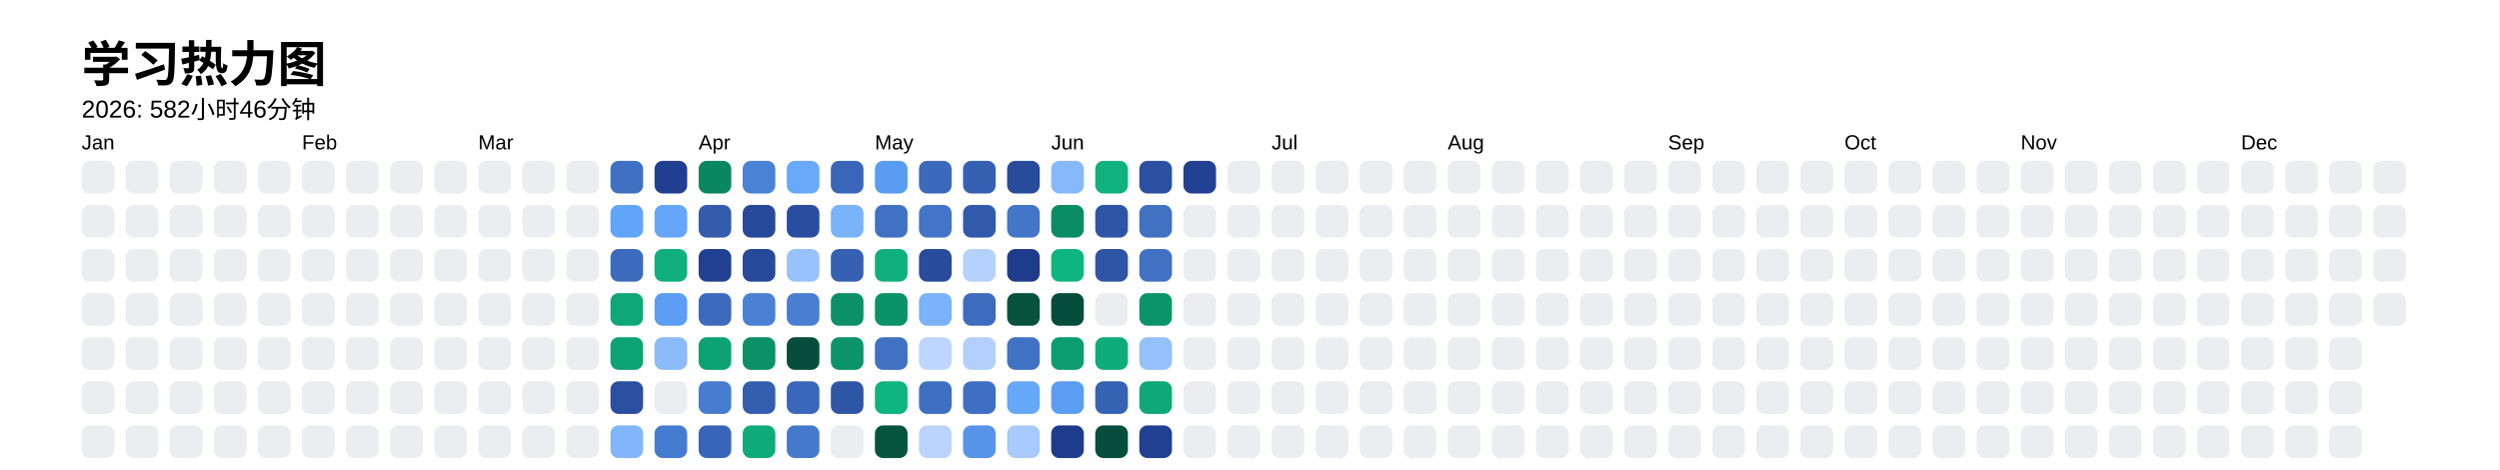
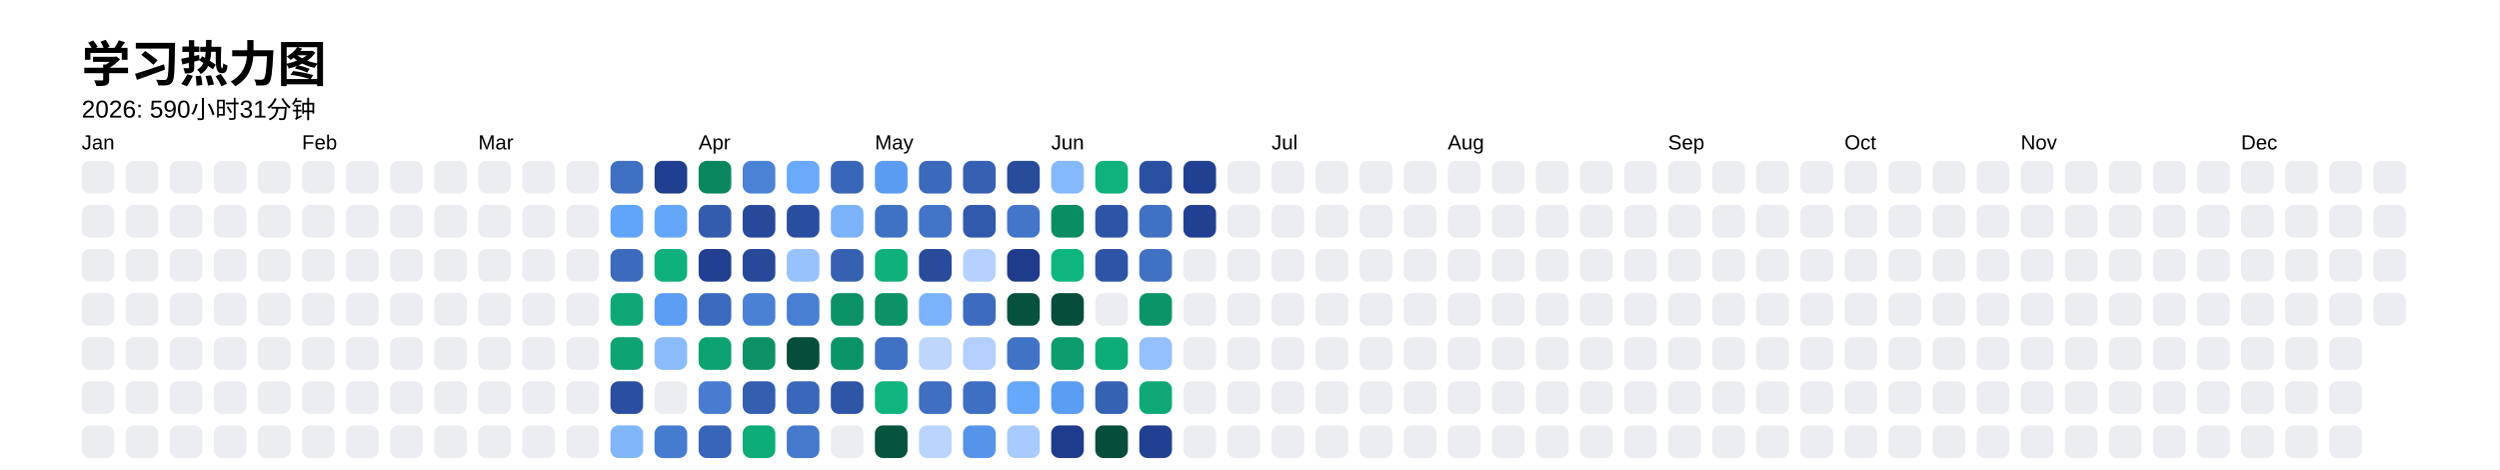
<svg xmlns="http://www.w3.org/2000/svg" style="background-color:white;" baseProfile="full" height="57.5mm" version="1.1" viewBox="0,0,306.2,57.5" width="306.2mm">
  <defs />
  <rect fill="#FFFFFF" height="57.5" width="306.2" x="0" y="0" />
  <text fill="#000000" style="font-size:6px; font-family:Arial; font-weight:bold;" x="10" y="10">学习热力图</text>
-   <text fill="#000000" style="font-size:3px; font-family:Arial;" x="10" y="14.4">2026: 582小时46分钟</text>
+   <text fill="#000000" style="font-size:3px; font-family:Arial;" x="10" y="14.4">2026: 590小时31分钟</text>
  <text fill="#000000" style="font-size:2.5px; font-family:Arial" x="10" y="18.3">Jan</text>
  <rect fill="#ebedf0" height="4" rx="1" ry="1" width="4" x="10" y="19.7" />
  <rect fill="#ebedf0" height="4" rx="1" ry="1" width="4" x="10" y="25.1" />
  <rect fill="#ebedf0" height="4" rx="1" ry="1" width="4" x="10" y="30.5" />
  <rect fill="#ebedf0" height="4" rx="1" ry="1" width="4" x="10" y="35.9" />
  <rect fill="#ebedf0" height="4" rx="1" ry="1" width="4" x="10" y="41.3" />
  <rect fill="#ebedf0" height="4" rx="1" ry="1" width="4" x="10" y="46.7" />
  <rect fill="#ebedf0" height="4" rx="1" ry="1" width="4" x="10" y="52.1" />
  <rect fill="#ebedf0" height="4" rx="1" ry="1" width="4" x="15.4" y="19.7" />
  <rect fill="#ebedf0" height="4" rx="1" ry="1" width="4" x="15.4" y="25.1" />
  <rect fill="#ebedf0" height="4" rx="1" ry="1" width="4" x="15.4" y="30.5" />
  <rect fill="#ebedf0" height="4" rx="1" ry="1" width="4" x="15.4" y="35.9" />
  <rect fill="#ebedf0" height="4" rx="1" ry="1" width="4" x="15.4" y="41.3" />
  <rect fill="#ebedf0" height="4" rx="1" ry="1" width="4" x="15.4" y="46.7" />
  <rect fill="#ebedf0" height="4" rx="1" ry="1" width="4" x="15.4" y="52.1" />
  <rect fill="#ebedf0" height="4" rx="1" ry="1" width="4" x="20.8" y="19.7" />
  <rect fill="#ebedf0" height="4" rx="1" ry="1" width="4" x="20.8" y="25.1" />
  <rect fill="#ebedf0" height="4" rx="1" ry="1" width="4" x="20.8" y="30.5" />
  <rect fill="#ebedf0" height="4" rx="1" ry="1" width="4" x="20.8" y="35.9" />
  <rect fill="#ebedf0" height="4" rx="1" ry="1" width="4" x="20.8" y="41.3" />
  <rect fill="#ebedf0" height="4" rx="1" ry="1" width="4" x="20.8" y="46.7" />
  <rect fill="#ebedf0" height="4" rx="1" ry="1" width="4" x="20.8" y="52.1" />
  <rect fill="#ebedf0" height="4" rx="1" ry="1" width="4" x="26.2" y="19.7" />
  <rect fill="#ebedf0" height="4" rx="1" ry="1" width="4" x="26.2" y="25.1" />
  <rect fill="#ebedf0" height="4" rx="1" ry="1" width="4" x="26.2" y="30.5" />
  <rect fill="#ebedf0" height="4" rx="1" ry="1" width="4" x="26.2" y="35.9" />
  <rect fill="#ebedf0" height="4" rx="1" ry="1" width="4" x="26.2" y="41.3" />
  <rect fill="#ebedf0" height="4" rx="1" ry="1" width="4" x="26.2" y="46.7" />
  <rect fill="#ebedf0" height="4" rx="1" ry="1" width="4" x="26.2" y="52.1" />
  <rect fill="#ebedf0" height="4" rx="1" ry="1" width="4" x="31.6" y="19.7" />
  <rect fill="#ebedf0" height="4" rx="1" ry="1" width="4" x="31.6" y="25.1" />
  <rect fill="#ebedf0" height="4" rx="1" ry="1" width="4" x="31.6" y="30.5" />
  <rect fill="#ebedf0" height="4" rx="1" ry="1" width="4" x="31.6" y="35.9" />
  <rect fill="#ebedf0" height="4" rx="1" ry="1" width="4" x="31.6" y="41.3" />
  <rect fill="#ebedf0" height="4" rx="1" ry="1" width="4" x="31.6" y="46.7" />
  <rect fill="#ebedf0" height="4" rx="1" ry="1" width="4" x="31.6" y="52.1" />
  <text fill="#000000" style="font-size:2.5px; font-family:Arial" x="37.0" y="18.3">Feb</text>
  <rect fill="#ebedf0" height="4" rx="1" ry="1" width="4" x="37.0" y="19.7" />
  <rect fill="#ebedf0" height="4" rx="1" ry="1" width="4" x="37.0" y="25.1" />
  <rect fill="#ebedf0" height="4" rx="1" ry="1" width="4" x="37.0" y="30.5" />
  <rect fill="#ebedf0" height="4" rx="1" ry="1" width="4" x="37.0" y="35.9" />
  <rect fill="#ebedf0" height="4" rx="1" ry="1" width="4" x="37.0" y="41.3" />
  <rect fill="#ebedf0" height="4" rx="1" ry="1" width="4" x="37.0" y="46.7" />
  <rect fill="#ebedf0" height="4" rx="1" ry="1" width="4" x="37.0" y="52.1" />
  <rect fill="#ebedf0" height="4" rx="1" ry="1" width="4" x="42.4" y="19.7" />
  <rect fill="#ebedf0" height="4" rx="1" ry="1" width="4" x="42.4" y="25.1" />
  <rect fill="#ebedf0" height="4" rx="1" ry="1" width="4" x="42.4" y="30.5" />
  <rect fill="#ebedf0" height="4" rx="1" ry="1" width="4" x="42.4" y="35.9" />
  <rect fill="#ebedf0" height="4" rx="1" ry="1" width="4" x="42.4" y="41.3" />
  <rect fill="#ebedf0" height="4" rx="1" ry="1" width="4" x="42.4" y="46.7" />
  <rect fill="#ebedf0" height="4" rx="1" ry="1" width="4" x="42.4" y="52.1" />
  <rect fill="#ebedf0" height="4" rx="1" ry="1" width="4" x="47.8" y="19.7" />
  <rect fill="#ebedf0" height="4" rx="1" ry="1" width="4" x="47.8" y="25.1" />
  <rect fill="#ebedf0" height="4" rx="1" ry="1" width="4" x="47.8" y="30.5" />
  <rect fill="#ebedf0" height="4" rx="1" ry="1" width="4" x="47.8" y="35.9" />
  <rect fill="#ebedf0" height="4" rx="1" ry="1" width="4" x="47.8" y="41.3" />
  <rect fill="#ebedf0" height="4" rx="1" ry="1" width="4" x="47.8" y="46.7" />
  <rect fill="#ebedf0" height="4" rx="1" ry="1" width="4" x="47.8" y="52.1" />
  <rect fill="#ebedf0" height="4" rx="1" ry="1" width="4" x="53.2" y="19.7" />
  <rect fill="#ebedf0" height="4" rx="1" ry="1" width="4" x="53.2" y="25.1" />
  <rect fill="#ebedf0" height="4" rx="1" ry="1" width="4" x="53.2" y="30.5" />
  <rect fill="#ebedf0" height="4" rx="1" ry="1" width="4" x="53.2" y="35.9" />
  <rect fill="#ebedf0" height="4" rx="1" ry="1" width="4" x="53.2" y="41.3" />
  <rect fill="#ebedf0" height="4" rx="1" ry="1" width="4" x="53.2" y="46.7" />
  <rect fill="#ebedf0" height="4" rx="1" ry="1" width="4" x="53.2" y="52.1" />
  <text fill="#000000" style="font-size:2.5px; font-family:Arial" x="58.6" y="18.3">Mar</text>
  <rect fill="#ebedf0" height="4" rx="1" ry="1" width="4" x="58.6" y="19.7" />
  <rect fill="#ebedf0" height="4" rx="1" ry="1" width="4" x="58.6" y="25.1" />
  <rect fill="#ebedf0" height="4" rx="1" ry="1" width="4" x="58.6" y="30.5" />
  <rect fill="#ebedf0" height="4" rx="1" ry="1" width="4" x="58.6" y="35.9" />
  <rect fill="#ebedf0" height="4" rx="1" ry="1" width="4" x="58.6" y="41.3" />
  <rect fill="#ebedf0" height="4" rx="1" ry="1" width="4" x="58.6" y="46.7" />
  <rect fill="#ebedf0" height="4" rx="1" ry="1" width="4" x="58.6" y="52.1" />
  <rect fill="#ebedf0" height="4" rx="1" ry="1" width="4" x="64" y="19.7" />
  <rect fill="#ebedf0" height="4" rx="1" ry="1" width="4" x="64" y="25.1" />
  <rect fill="#ebedf0" height="4" rx="1" ry="1" width="4" x="64" y="30.5" />
  <rect fill="#ebedf0" height="4" rx="1" ry="1" width="4" x="64" y="35.9" />
  <rect fill="#ebedf0" height="4" rx="1" ry="1" width="4" x="64" y="41.3" />
  <rect fill="#ebedf0" height="4" rx="1" ry="1" width="4" x="64" y="46.7" />
  <rect fill="#ebedf0" height="4" rx="1" ry="1" width="4" x="64" y="52.1" />
  <rect fill="#ebedf0" height="4" rx="1" ry="1" width="4" x="69.4" y="19.7" />
  <rect fill="#ebedf0" height="4" rx="1" ry="1" width="4" x="69.4" y="25.1" />
  <rect fill="#ebedf0" height="4" rx="1" ry="1" width="4" x="69.4" y="30.5" />
  <rect fill="#ebedf0" height="4" rx="1" ry="1" width="4" x="69.4" y="35.9" />
  <rect fill="#ebedf0" height="4" rx="1" ry="1" width="4" x="69.4" y="41.3" />
  <rect fill="#ebedf0" height="4" rx="1" ry="1" width="4" x="69.4" y="46.7" />
  <rect fill="#ebedf0" height="4" rx="1" ry="1" width="4" x="69.4" y="52.1" />
  <rect fill="#3f70c2" height="4" rx="1" ry="1" width="4" x="74.8" y="19.7" />
  <rect fill="#60a5fa" height="4" rx="1" ry="1" width="4" x="74.8" y="25.1" />
  <rect fill="#3c6bbd" height="4" rx="1" ry="1" width="4" x="74.8" y="30.5" />
  <rect fill="#0ea876" height="4" rx="1" ry="1" width="4" x="74.8" y="35.9" />
  <rect fill="#0ea373" height="4" rx="1" ry="1" width="4" x="74.8" y="41.3" />
  <rect fill="#2b4fa0" height="4" rx="1" ry="1" width="4" x="74.8" y="46.7" />
  <rect fill="#81b6fb" height="4" rx="1" ry="1" width="4" x="74.8" y="52.1" />
  <rect fill="#213f90" height="4" rx="1" ry="1" width="4" x="80.2" y="19.7" />
  <rect fill="#64a7fa" height="4" rx="1" ry="1" width="4" x="80.2" y="25.1" />
  <rect fill="#0fb07b" height="4" rx="1" ry="1" width="4" x="80.2" y="30.5" />
  <rect fill="#5c9ef3" height="4" rx="1" ry="1" width="4" x="80.2" y="35.9" />
  <rect fill="#8cbbfb" height="4" rx="1" ry="1" width="4" x="80.2" y="41.3" />
  <rect fill="#ebedf0" height="4" rx="1" ry="1" width="4" x="80.2" y="46.7" />
  <rect fill="#467ccf" height="4" rx="1" ry="1" width="4" x="80.2" y="52.1" />
  <text fill="#000000" style="font-size:2.5px; font-family:Arial" x="85.6" y="18.3">Apr</text>
  <rect fill="#0b8760" height="4" rx="1" ry="1" width="4" x="85.6" y="19.7" />
  <rect fill="#335cad" height="4" rx="1" ry="1" width="4" x="85.6" y="25.1" />
  <rect fill="#224091" height="4" rx="1" ry="1" width="4" x="85.6" y="30.5" />
  <rect fill="#3c6bbe" height="4" rx="1" ry="1" width="4" x="85.6" y="35.9" />
  <rect fill="#0da272" height="4" rx="1" ry="1" width="4" x="85.6" y="41.3" />
  <rect fill="#477cd0" height="4" rx="1" ry="1" width="4" x="85.6" y="46.7" />
  <rect fill="#3865b7" height="4" rx="1" ry="1" width="4" x="85.6" y="52.1" />
  <rect fill="#4a82d5" height="4" rx="1" ry="1" width="4" x="91" y="19.7" />
  <rect fill="#274999" height="4" rx="1" ry="1" width="4" x="91" y="25.1" />
  <rect fill="#27499a" height="4" rx="1" ry="1" width="4" x="91" y="30.5" />
  <rect fill="#4a81d5" height="4" rx="1" ry="1" width="4" x="91" y="35.9" />
  <rect fill="#0c9167" height="4" rx="1" ry="1" width="4" x="91" y="41.3" />
  <rect fill="#345fb0" height="4" rx="1" ry="1" width="4" x="91" y="46.7" />
  <rect fill="#0eac79" height="4" rx="1" ry="1" width="4" x="91" y="52.1" />
  <rect fill="#68a9fa" height="4" rx="1" ry="1" width="4" x="96.4" y="19.7" />
  <rect fill="#2a4e9f" height="4" rx="1" ry="1" width="4" x="96.4" y="25.1" />
  <rect fill="#98c2fc" height="4" rx="1" ry="1" width="4" x="96.4" y="30.5" />
  <rect fill="#487fd2" height="4" rx="1" ry="1" width="4" x="96.4" y="35.9" />
  <rect fill="#064e3b" height="4" rx="1" ry="1" width="4" x="96.4" y="41.3" />
  <rect fill="#3a67ba" height="4" rx="1" ry="1" width="4" x="96.4" y="46.7" />
  <rect fill="#4579cc" height="4" rx="1" ry="1" width="4" x="96.4" y="52.1" />
  <rect fill="#3966b8" height="4" rx="1" ry="1" width="4" x="101.8" y="19.7" />
  <rect fill="#7bb3fb" height="4" rx="1" ry="1" width="4" x="101.8" y="25.1" />
  <rect fill="#3661b3" height="4" rx="1" ry="1" width="4" x="101.8" y="30.5" />
  <rect fill="#0c9167" height="4" rx="1" ry="1" width="4" x="101.8" y="35.9" />
  <rect fill="#0c9469" height="4" rx="1" ry="1" width="4" x="101.8" y="41.3" />
  <rect fill="#2e55a6" height="4" rx="1" ry="1" width="4" x="101.8" y="46.7" />
  <rect fill="#ebedf0" height="4" rx="1" ry="1" width="4" x="101.8" y="52.1" />
  <text fill="#000000" style="font-size:2.5px; font-family:Arial" x="107.2" y="18.3">May</text>
  <rect fill="#5a9cf1" height="4" rx="1" ry="1" width="4" x="107.2" y="19.7" />
  <rect fill="#4072c4" height="4" rx="1" ry="1" width="4" x="107.2" y="25.1" />
  <rect fill="#0fb07b" height="4" rx="1" ry="1" width="4" x="107.2" y="30.5" />
  <rect fill="#0c9267" height="4" rx="1" ry="1" width="4" x="107.2" y="35.9" />
  <rect fill="#4071c3" height="4" rx="1" ry="1" width="4" x="107.2" y="41.3" />
  <rect fill="#0fb47e" height="4" rx="1" ry="1" width="4" x="107.2" y="46.7" />
  <rect fill="#06533e" height="4" rx="1" ry="1" width="4" x="107.2" y="52.1" />
  <rect fill="#3b6abc" height="4" rx="1" ry="1" width="4" x="112.6" y="19.7" />
  <rect fill="#4275c8" height="4" rx="1" ry="1" width="4" x="112.6" y="25.1" />
  <rect fill="#284b9c" height="4" rx="1" ry="1" width="4" x="112.6" y="30.5" />
  <rect fill="#7ab2fb" height="4" rx="1" ry="1" width="4" x="112.6" y="35.9" />
  <rect fill="#bed5fd" height="4" rx="1" ry="1" width="4" x="112.6" y="41.3" />
  <rect fill="#3e6fc1" height="4" rx="1" ry="1" width="4" x="112.6" y="46.7" />
  <rect fill="#bbd4fd" height="4" rx="1" ry="1" width="4" x="112.6" y="52.1" />
  <rect fill="#3661b3" height="4" rx="1" ry="1" width="4" x="118" y="19.7" />
  <rect fill="#325aac" height="4" rx="1" ry="1" width="4" x="118" y="25.1" />
  <rect fill="#b5d1fd" height="4" rx="1" ry="1" width="4" x="118" y="30.5" />
  <rect fill="#3d6cbe" height="4" rx="1" ry="1" width="4" x="118" y="35.9" />
  <rect fill="#b3d0fd" height="4" rx="1" ry="1" width="4" x="118" y="41.3" />
  <rect fill="#3f6fc2" height="4" rx="1" ry="1" width="4" x="118" y="46.7" />
  <rect fill="#5694e9" height="4" rx="1" ry="1" width="4" x="118" y="52.1" />
  <rect fill="#284b9c" height="4" rx="1" ry="1" width="4" x="123.4" y="19.7" />
  <rect fill="#4376c9" height="4" rx="1" ry="1" width="4" x="123.4" y="25.1" />
  <rect fill="#1f3b8b" height="4" rx="1" ry="1" width="4" x="123.4" y="30.5" />
  <rect fill="#06523d" height="4" rx="1" ry="1" width="4" x="123.4" y="35.9" />
  <rect fill="#4173c5" height="4" rx="1" ry="1" width="4" x="123.4" y="41.3" />
  <rect fill="#66a8fa" height="4" rx="1" ry="1" width="4" x="123.4" y="46.7" />
  <rect fill="#a8cafc" height="4" rx="1" ry="1" width="4" x="123.4" y="52.1" />
  <text fill="#000000" style="font-size:2.5px; font-family:Arial" x="128.8" y="18.3">Jun</text>
  <rect fill="#86b9fb" height="4" rx="1" ry="1" width="4" x="128.8" y="19.7" />
  <rect fill="#0b8d64" height="4" rx="1" ry="1" width="4" x="128.8" y="25.1" />
  <rect fill="#0fb57e" height="4" rx="1" ry="1" width="4" x="128.8" y="30.5" />
  <rect fill="#064e3b" height="4" rx="1" ry="1" width="4" x="128.8" y="35.9" />
  <rect fill="#0d9c6e" height="4" rx="1" ry="1" width="4" x="128.8" y="41.3" />
  <rect fill="#5b9df2" height="4" rx="1" ry="1" width="4" x="128.8" y="46.7" />
  <rect fill="#1f3c8c" height="4" rx="1" ry="1" width="4" x="128.8" y="52.1" />
  <rect fill="#0fb17c" height="4" rx="1" ry="1" width="4" x="134.2" y="19.7" />
  <rect fill="#2e54a5" height="4" rx="1" ry="1" width="4" x="134.2" y="25.1" />
  <rect fill="#2e54a6" height="4" rx="1" ry="1" width="4" x="134.2" y="30.5" />
  <rect fill="#ebedf0" height="4" rx="1" ry="1" width="4" x="134.2" y="35.9" />
  <rect fill="#0eac78" height="4" rx="1" ry="1" width="4" x="134.2" y="41.3" />
  <rect fill="#3662b4" height="4" rx="1" ry="1" width="4" x="134.2" y="46.7" />
  <rect fill="#064e3b" height="4" rx="1" ry="1" width="4" x="134.2" y="52.1" />
  <rect fill="#2c50a1" height="4" rx="1" ry="1" width="4" x="139.6" y="19.7" />
  <rect fill="#4071c3" height="4" rx="1" ry="1" width="4" x="139.6" y="25.1" />
  <rect fill="#4071c3" height="4" rx="1" ry="1" width="4" x="139.6" y="30.5" />
  <rect fill="#0c9469" height="4" rx="1" ry="1" width="4" x="139.6" y="35.9" />
  <rect fill="#94c0fc" height="4" rx="1" ry="1" width="4" x="139.6" y="41.3" />
  <rect fill="#0ea977" height="4" rx="1" ry="1" width="4" x="139.6" y="46.7" />
  <rect fill="#224091" height="4" rx="1" ry="1" width="4" x="139.6" y="52.1" />
  <rect fill="#224091" height="4" rx="1" ry="1" width="4" x="145" y="19.7" />
-   <rect fill="#ebedf0" height="4" rx="1" ry="1" width="4" x="145" y="25.1" />
+   <rect fill="#224091" height="4" rx="1" ry="1" width="4" x="145" y="25.1" />
  <rect fill="#ebedf0" height="4" rx="1" ry="1" width="4" x="145" y="30.5" />
  <rect fill="#ebedf0" height="4" rx="1" ry="1" width="4" x="145" y="35.9" />
  <rect fill="#ebedf0" height="4" rx="1" ry="1" width="4" x="145" y="41.3" />
  <rect fill="#ebedf0" height="4" rx="1" ry="1" width="4" x="145" y="46.7" />
  <rect fill="#ebedf0" height="4" rx="1" ry="1" width="4" x="145" y="52.1" />
  <rect fill="#ebedf0" height="4" rx="1" ry="1" width="4" x="150.4" y="19.7" />
  <rect fill="#ebedf0" height="4" rx="1" ry="1" width="4" x="150.4" y="25.1" />
  <rect fill="#ebedf0" height="4" rx="1" ry="1" width="4" x="150.4" y="30.5" />
  <rect fill="#ebedf0" height="4" rx="1" ry="1" width="4" x="150.4" y="35.9" />
  <rect fill="#ebedf0" height="4" rx="1" ry="1" width="4" x="150.4" y="41.3" />
  <rect fill="#ebedf0" height="4" rx="1" ry="1" width="4" x="150.4" y="46.7" />
  <rect fill="#ebedf0" height="4" rx="1" ry="1" width="4" x="150.4" y="52.1" />
  <text fill="#000000" style="font-size:2.5px; font-family:Arial" x="155.8" y="18.3">Jul</text>
  <rect fill="#ebedf0" height="4" rx="1" ry="1" width="4" x="155.8" y="19.7" />
  <rect fill="#ebedf0" height="4" rx="1" ry="1" width="4" x="155.8" y="25.1" />
  <rect fill="#ebedf0" height="4" rx="1" ry="1" width="4" x="155.8" y="30.5" />
  <rect fill="#ebedf0" height="4" rx="1" ry="1" width="4" x="155.8" y="35.9" />
  <rect fill="#ebedf0" height="4" rx="1" ry="1" width="4" x="155.8" y="41.3" />
  <rect fill="#ebedf0" height="4" rx="1" ry="1" width="4" x="155.8" y="46.7" />
  <rect fill="#ebedf0" height="4" rx="1" ry="1" width="4" x="155.8" y="52.1" />
  <rect fill="#ebedf0" height="4" rx="1" ry="1" width="4" x="161.2" y="19.7" />
  <rect fill="#ebedf0" height="4" rx="1" ry="1" width="4" x="161.2" y="25.1" />
  <rect fill="#ebedf0" height="4" rx="1" ry="1" width="4" x="161.2" y="30.5" />
  <rect fill="#ebedf0" height="4" rx="1" ry="1" width="4" x="161.2" y="35.9" />
  <rect fill="#ebedf0" height="4" rx="1" ry="1" width="4" x="161.2" y="41.3" />
  <rect fill="#ebedf0" height="4" rx="1" ry="1" width="4" x="161.2" y="46.7" />
  <rect fill="#ebedf0" height="4" rx="1" ry="1" width="4" x="161.2" y="52.1" />
  <rect fill="#ebedf0" height="4" rx="1" ry="1" width="4" x="166.6" y="19.7" />
  <rect fill="#ebedf0" height="4" rx="1" ry="1" width="4" x="166.6" y="25.1" />
  <rect fill="#ebedf0" height="4" rx="1" ry="1" width="4" x="166.6" y="30.5" />
  <rect fill="#ebedf0" height="4" rx="1" ry="1" width="4" x="166.6" y="35.9" />
  <rect fill="#ebedf0" height="4" rx="1" ry="1" width="4" x="166.6" y="41.3" />
  <rect fill="#ebedf0" height="4" rx="1" ry="1" width="4" x="166.6" y="46.7" />
  <rect fill="#ebedf0" height="4" rx="1" ry="1" width="4" x="166.6" y="52.1" />
  <rect fill="#ebedf0" height="4" rx="1" ry="1" width="4" x="172" y="19.7" />
  <rect fill="#ebedf0" height="4" rx="1" ry="1" width="4" x="172" y="25.1" />
  <rect fill="#ebedf0" height="4" rx="1" ry="1" width="4" x="172" y="30.5" />
  <rect fill="#ebedf0" height="4" rx="1" ry="1" width="4" x="172" y="35.9" />
  <rect fill="#ebedf0" height="4" rx="1" ry="1" width="4" x="172" y="41.3" />
  <rect fill="#ebedf0" height="4" rx="1" ry="1" width="4" x="172" y="46.7" />
  <rect fill="#ebedf0" height="4" rx="1" ry="1" width="4" x="172" y="52.1" />
  <text fill="#000000" style="font-size:2.5px; font-family:Arial" x="177.4" y="18.3">Aug</text>
  <rect fill="#ebedf0" height="4" rx="1" ry="1" width="4" x="177.4" y="19.7" />
  <rect fill="#ebedf0" height="4" rx="1" ry="1" width="4" x="177.4" y="25.1" />
  <rect fill="#ebedf0" height="4" rx="1" ry="1" width="4" x="177.4" y="30.5" />
  <rect fill="#ebedf0" height="4" rx="1" ry="1" width="4" x="177.4" y="35.9" />
  <rect fill="#ebedf0" height="4" rx="1" ry="1" width="4" x="177.4" y="41.3" />
  <rect fill="#ebedf0" height="4" rx="1" ry="1" width="4" x="177.4" y="46.7" />
  <rect fill="#ebedf0" height="4" rx="1" ry="1" width="4" x="177.4" y="52.1" />
  <rect fill="#ebedf0" height="4" rx="1" ry="1" width="4" x="182.8" y="19.7" />
  <rect fill="#ebedf0" height="4" rx="1" ry="1" width="4" x="182.8" y="25.1" />
  <rect fill="#ebedf0" height="4" rx="1" ry="1" width="4" x="182.8" y="30.5" />
  <rect fill="#ebedf0" height="4" rx="1" ry="1" width="4" x="182.8" y="35.9" />
  <rect fill="#ebedf0" height="4" rx="1" ry="1" width="4" x="182.8" y="41.3" />
  <rect fill="#ebedf0" height="4" rx="1" ry="1" width="4" x="182.8" y="46.7" />
  <rect fill="#ebedf0" height="4" rx="1" ry="1" width="4" x="182.8" y="52.1" />
  <rect fill="#ebedf0" height="4" rx="1" ry="1" width="4" x="188.2" y="19.7" />
  <rect fill="#ebedf0" height="4" rx="1" ry="1" width="4" x="188.2" y="25.1" />
  <rect fill="#ebedf0" height="4" rx="1" ry="1" width="4" x="188.2" y="30.5" />
  <rect fill="#ebedf0" height="4" rx="1" ry="1" width="4" x="188.2" y="35.9" />
  <rect fill="#ebedf0" height="4" rx="1" ry="1" width="4" x="188.2" y="41.3" />
  <rect fill="#ebedf0" height="4" rx="1" ry="1" width="4" x="188.2" y="46.7" />
  <rect fill="#ebedf0" height="4" rx="1" ry="1" width="4" x="188.2" y="52.1" />
  <rect fill="#ebedf0" height="4" rx="1" ry="1" width="4" x="193.6" y="19.7" />
  <rect fill="#ebedf0" height="4" rx="1" ry="1" width="4" x="193.6" y="25.1" />
  <rect fill="#ebedf0" height="4" rx="1" ry="1" width="4" x="193.6" y="30.5" />
  <rect fill="#ebedf0" height="4" rx="1" ry="1" width="4" x="193.6" y="35.9" />
  <rect fill="#ebedf0" height="4" rx="1" ry="1" width="4" x="193.6" y="41.3" />
  <rect fill="#ebedf0" height="4" rx="1" ry="1" width="4" x="193.6" y="46.7" />
  <rect fill="#ebedf0" height="4" rx="1" ry="1" width="4" x="193.6" y="52.1" />
  <rect fill="#ebedf0" height="4" rx="1" ry="1" width="4" x="199" y="19.7" />
  <rect fill="#ebedf0" height="4" rx="1" ry="1" width="4" x="199" y="25.1" />
  <rect fill="#ebedf0" height="4" rx="1" ry="1" width="4" x="199" y="30.5" />
  <rect fill="#ebedf0" height="4" rx="1" ry="1" width="4" x="199" y="35.9" />
  <rect fill="#ebedf0" height="4" rx="1" ry="1" width="4" x="199" y="41.3" />
  <rect fill="#ebedf0" height="4" rx="1" ry="1" width="4" x="199" y="46.7" />
  <rect fill="#ebedf0" height="4" rx="1" ry="1" width="4" x="199" y="52.1" />
  <text fill="#000000" style="font-size:2.5px; font-family:Arial" x="204.4" y="18.3">Sep</text>
  <rect fill="#ebedf0" height="4" rx="1" ry="1" width="4" x="204.4" y="19.7" />
  <rect fill="#ebedf0" height="4" rx="1" ry="1" width="4" x="204.4" y="25.1" />
  <rect fill="#ebedf0" height="4" rx="1" ry="1" width="4" x="204.4" y="30.5" />
  <rect fill="#ebedf0" height="4" rx="1" ry="1" width="4" x="204.4" y="35.9" />
  <rect fill="#ebedf0" height="4" rx="1" ry="1" width="4" x="204.4" y="41.3" />
  <rect fill="#ebedf0" height="4" rx="1" ry="1" width="4" x="204.4" y="46.7" />
  <rect fill="#ebedf0" height="4" rx="1" ry="1" width="4" x="204.4" y="52.1" />
  <rect fill="#ebedf0" height="4" rx="1" ry="1" width="4" x="209.8" y="19.7" />
  <rect fill="#ebedf0" height="4" rx="1" ry="1" width="4" x="209.8" y="25.1" />
  <rect fill="#ebedf0" height="4" rx="1" ry="1" width="4" x="209.8" y="30.5" />
  <rect fill="#ebedf0" height="4" rx="1" ry="1" width="4" x="209.8" y="35.9" />
  <rect fill="#ebedf0" height="4" rx="1" ry="1" width="4" x="209.8" y="41.3" />
  <rect fill="#ebedf0" height="4" rx="1" ry="1" width="4" x="209.8" y="46.7" />
  <rect fill="#ebedf0" height="4" rx="1" ry="1" width="4" x="209.8" y="52.1" />
  <rect fill="#ebedf0" height="4" rx="1" ry="1" width="4" x="215.2" y="19.7" />
  <rect fill="#ebedf0" height="4" rx="1" ry="1" width="4" x="215.2" y="25.1" />
  <rect fill="#ebedf0" height="4" rx="1" ry="1" width="4" x="215.2" y="30.5" />
  <rect fill="#ebedf0" height="4" rx="1" ry="1" width="4" x="215.2" y="35.9" />
  <rect fill="#ebedf0" height="4" rx="1" ry="1" width="4" x="215.2" y="41.3" />
  <rect fill="#ebedf0" height="4" rx="1" ry="1" width="4" x="215.2" y="46.7" />
  <rect fill="#ebedf0" height="4" rx="1" ry="1" width="4" x="215.2" y="52.1" />
  <rect fill="#ebedf0" height="4" rx="1" ry="1" width="4" x="220.6" y="19.7" />
  <rect fill="#ebedf0" height="4" rx="1" ry="1" width="4" x="220.6" y="25.1" />
  <rect fill="#ebedf0" height="4" rx="1" ry="1" width="4" x="220.6" y="30.5" />
  <rect fill="#ebedf0" height="4" rx="1" ry="1" width="4" x="220.6" y="35.9" />
  <rect fill="#ebedf0" height="4" rx="1" ry="1" width="4" x="220.6" y="41.3" />
  <rect fill="#ebedf0" height="4" rx="1" ry="1" width="4" x="220.6" y="46.7" />
  <rect fill="#ebedf0" height="4" rx="1" ry="1" width="4" x="220.6" y="52.1" />
  <text fill="#000000" style="font-size:2.5px; font-family:Arial" x="226" y="18.3">Oct</text>
  <rect fill="#ebedf0" height="4" rx="1" ry="1" width="4" x="226" y="19.7" />
  <rect fill="#ebedf0" height="4" rx="1" ry="1" width="4" x="226" y="25.1" />
  <rect fill="#ebedf0" height="4" rx="1" ry="1" width="4" x="226" y="30.5" />
  <rect fill="#ebedf0" height="4" rx="1" ry="1" width="4" x="226" y="35.9" />
  <rect fill="#ebedf0" height="4" rx="1" ry="1" width="4" x="226" y="41.3" />
  <rect fill="#ebedf0" height="4" rx="1" ry="1" width="4" x="226" y="46.7" />
  <rect fill="#ebedf0" height="4" rx="1" ry="1" width="4" x="226" y="52.1" />
  <rect fill="#ebedf0" height="4" rx="1" ry="1" width="4" x="231.4" y="19.7" />
  <rect fill="#ebedf0" height="4" rx="1" ry="1" width="4" x="231.4" y="25.1" />
  <rect fill="#ebedf0" height="4" rx="1" ry="1" width="4" x="231.4" y="30.5" />
  <rect fill="#ebedf0" height="4" rx="1" ry="1" width="4" x="231.4" y="35.9" />
  <rect fill="#ebedf0" height="4" rx="1" ry="1" width="4" x="231.4" y="41.3" />
  <rect fill="#ebedf0" height="4" rx="1" ry="1" width="4" x="231.4" y="46.7" />
  <rect fill="#ebedf0" height="4" rx="1" ry="1" width="4" x="231.4" y="52.1" />
  <rect fill="#ebedf0" height="4" rx="1" ry="1" width="4" x="236.8" y="19.7" />
  <rect fill="#ebedf0" height="4" rx="1" ry="1" width="4" x="236.8" y="25.1" />
  <rect fill="#ebedf0" height="4" rx="1" ry="1" width="4" x="236.8" y="30.5" />
  <rect fill="#ebedf0" height="4" rx="1" ry="1" width="4" x="236.8" y="35.9" />
  <rect fill="#ebedf0" height="4" rx="1" ry="1" width="4" x="236.8" y="41.3" />
  <rect fill="#ebedf0" height="4" rx="1" ry="1" width="4" x="236.8" y="46.7" />
  <rect fill="#ebedf0" height="4" rx="1" ry="1" width="4" x="236.8" y="52.1" />
  <rect fill="#ebedf0" height="4" rx="1" ry="1" width="4" x="242.2" y="19.7" />
  <rect fill="#ebedf0" height="4" rx="1" ry="1" width="4" x="242.2" y="25.1" />
  <rect fill="#ebedf0" height="4" rx="1" ry="1" width="4" x="242.2" y="30.5" />
  <rect fill="#ebedf0" height="4" rx="1" ry="1" width="4" x="242.2" y="35.9" />
  <rect fill="#ebedf0" height="4" rx="1" ry="1" width="4" x="242.2" y="41.3" />
  <rect fill="#ebedf0" height="4" rx="1" ry="1" width="4" x="242.2" y="46.7" />
  <rect fill="#ebedf0" height="4" rx="1" ry="1" width="4" x="242.2" y="52.1" />
  <text fill="#000000" style="font-size:2.5px; font-family:Arial" x="247.6" y="18.3">Nov</text>
  <rect fill="#ebedf0" height="4" rx="1" ry="1" width="4" x="247.6" y="19.7" />
  <rect fill="#ebedf0" height="4" rx="1" ry="1" width="4" x="247.6" y="25.1" />
  <rect fill="#ebedf0" height="4" rx="1" ry="1" width="4" x="247.6" y="30.5" />
  <rect fill="#ebedf0" height="4" rx="1" ry="1" width="4" x="247.6" y="35.9" />
  <rect fill="#ebedf0" height="4" rx="1" ry="1" width="4" x="247.6" y="41.3" />
  <rect fill="#ebedf0" height="4" rx="1" ry="1" width="4" x="247.6" y="46.7" />
  <rect fill="#ebedf0" height="4" rx="1" ry="1" width="4" x="247.6" y="52.1" />
  <rect fill="#ebedf0" height="4" rx="1" ry="1" width="4" x="253" y="19.7" />
  <rect fill="#ebedf0" height="4" rx="1" ry="1" width="4" x="253" y="25.1" />
  <rect fill="#ebedf0" height="4" rx="1" ry="1" width="4" x="253" y="30.5" />
  <rect fill="#ebedf0" height="4" rx="1" ry="1" width="4" x="253" y="35.9" />
  <rect fill="#ebedf0" height="4" rx="1" ry="1" width="4" x="253" y="41.3" />
  <rect fill="#ebedf0" height="4" rx="1" ry="1" width="4" x="253" y="46.7" />
  <rect fill="#ebedf0" height="4" rx="1" ry="1" width="4" x="253" y="52.1" />
  <rect fill="#ebedf0" height="4" rx="1" ry="1" width="4" x="258.4" y="19.7" />
  <rect fill="#ebedf0" height="4" rx="1" ry="1" width="4" x="258.4" y="25.1" />
  <rect fill="#ebedf0" height="4" rx="1" ry="1" width="4" x="258.4" y="30.5" />
  <rect fill="#ebedf0" height="4" rx="1" ry="1" width="4" x="258.4" y="35.9" />
  <rect fill="#ebedf0" height="4" rx="1" ry="1" width="4" x="258.4" y="41.3" />
  <rect fill="#ebedf0" height="4" rx="1" ry="1" width="4" x="258.4" y="46.7" />
  <rect fill="#ebedf0" height="4" rx="1" ry="1" width="4" x="258.4" y="52.1" />
  <rect fill="#ebedf0" height="4" rx="1" ry="1" width="4" x="263.8" y="19.7" />
  <rect fill="#ebedf0" height="4" rx="1" ry="1" width="4" x="263.8" y="25.1" />
  <rect fill="#ebedf0" height="4" rx="1" ry="1" width="4" x="263.8" y="30.5" />
  <rect fill="#ebedf0" height="4" rx="1" ry="1" width="4" x="263.8" y="35.9" />
  <rect fill="#ebedf0" height="4" rx="1" ry="1" width="4" x="263.8" y="41.3" />
  <rect fill="#ebedf0" height="4" rx="1" ry="1" width="4" x="263.8" y="46.7" />
  <rect fill="#ebedf0" height="4" rx="1" ry="1" width="4" x="263.8" y="52.1" />
  <rect fill="#ebedf0" height="4" rx="1" ry="1" width="4" x="269.2" y="19.7" />
  <rect fill="#ebedf0" height="4" rx="1" ry="1" width="4" x="269.2" y="25.1" />
  <rect fill="#ebedf0" height="4" rx="1" ry="1" width="4" x="269.2" y="30.5" />
  <rect fill="#ebedf0" height="4" rx="1" ry="1" width="4" x="269.2" y="35.9" />
  <rect fill="#ebedf0" height="4" rx="1" ry="1" width="4" x="269.2" y="41.3" />
  <rect fill="#ebedf0" height="4" rx="1" ry="1" width="4" x="269.2" y="46.7" />
  <rect fill="#ebedf0" height="4" rx="1" ry="1" width="4" x="269.2" y="52.1" />
  <text fill="#000000" style="font-size:2.5px; font-family:Arial" x="274.6" y="18.3">Dec</text>
  <rect fill="#ebedf0" height="4" rx="1" ry="1" width="4" x="274.6" y="19.7" />
  <rect fill="#ebedf0" height="4" rx="1" ry="1" width="4" x="274.6" y="25.1" />
  <rect fill="#ebedf0" height="4" rx="1" ry="1" width="4" x="274.6" y="30.5" />
  <rect fill="#ebedf0" height="4" rx="1" ry="1" width="4" x="274.6" y="35.9" />
  <rect fill="#ebedf0" height="4" rx="1" ry="1" width="4" x="274.6" y="41.3" />
  <rect fill="#ebedf0" height="4" rx="1" ry="1" width="4" x="274.6" y="46.7" />
  <rect fill="#ebedf0" height="4" rx="1" ry="1" width="4" x="274.6" y="52.1" />
  <rect fill="#ebedf0" height="4" rx="1" ry="1" width="4" x="280" y="19.7" />
  <rect fill="#ebedf0" height="4" rx="1" ry="1" width="4" x="280" y="25.1" />
  <rect fill="#ebedf0" height="4" rx="1" ry="1" width="4" x="280" y="30.5" />
  <rect fill="#ebedf0" height="4" rx="1" ry="1" width="4" x="280" y="35.9" />
  <rect fill="#ebedf0" height="4" rx="1" ry="1" width="4" x="280" y="41.3" />
  <rect fill="#ebedf0" height="4" rx="1" ry="1" width="4" x="280" y="46.7" />
  <rect fill="#ebedf0" height="4" rx="1" ry="1" width="4" x="280" y="52.1" />
  <rect fill="#ebedf0" height="4" rx="1" ry="1" width="4" x="285.4" y="19.7" />
  <rect fill="#ebedf0" height="4" rx="1" ry="1" width="4" x="285.4" y="25.1" />
  <rect fill="#ebedf0" height="4" rx="1" ry="1" width="4" x="285.4" y="30.5" />
  <rect fill="#ebedf0" height="4" rx="1" ry="1" width="4" x="285.4" y="35.9" />
  <rect fill="#ebedf0" height="4" rx="1" ry="1" width="4" x="285.4" y="41.3" />
  <rect fill="#ebedf0" height="4" rx="1" ry="1" width="4" x="285.4" y="46.7" />
  <rect fill="#ebedf0" height="4" rx="1" ry="1" width="4" x="285.4" y="52.1" />
  <rect fill="#ebedf0" height="4" rx="1" ry="1" width="4" x="290.8" y="19.7" />
  <rect fill="#ebedf0" height="4" rx="1" ry="1" width="4" x="290.8" y="25.1" />
  <rect fill="#ebedf0" height="4" rx="1" ry="1" width="4" x="290.8" y="30.5" />
  <rect fill="#ebedf0" height="4" rx="1" ry="1" width="4" x="290.8" y="35.9" />
</svg>
